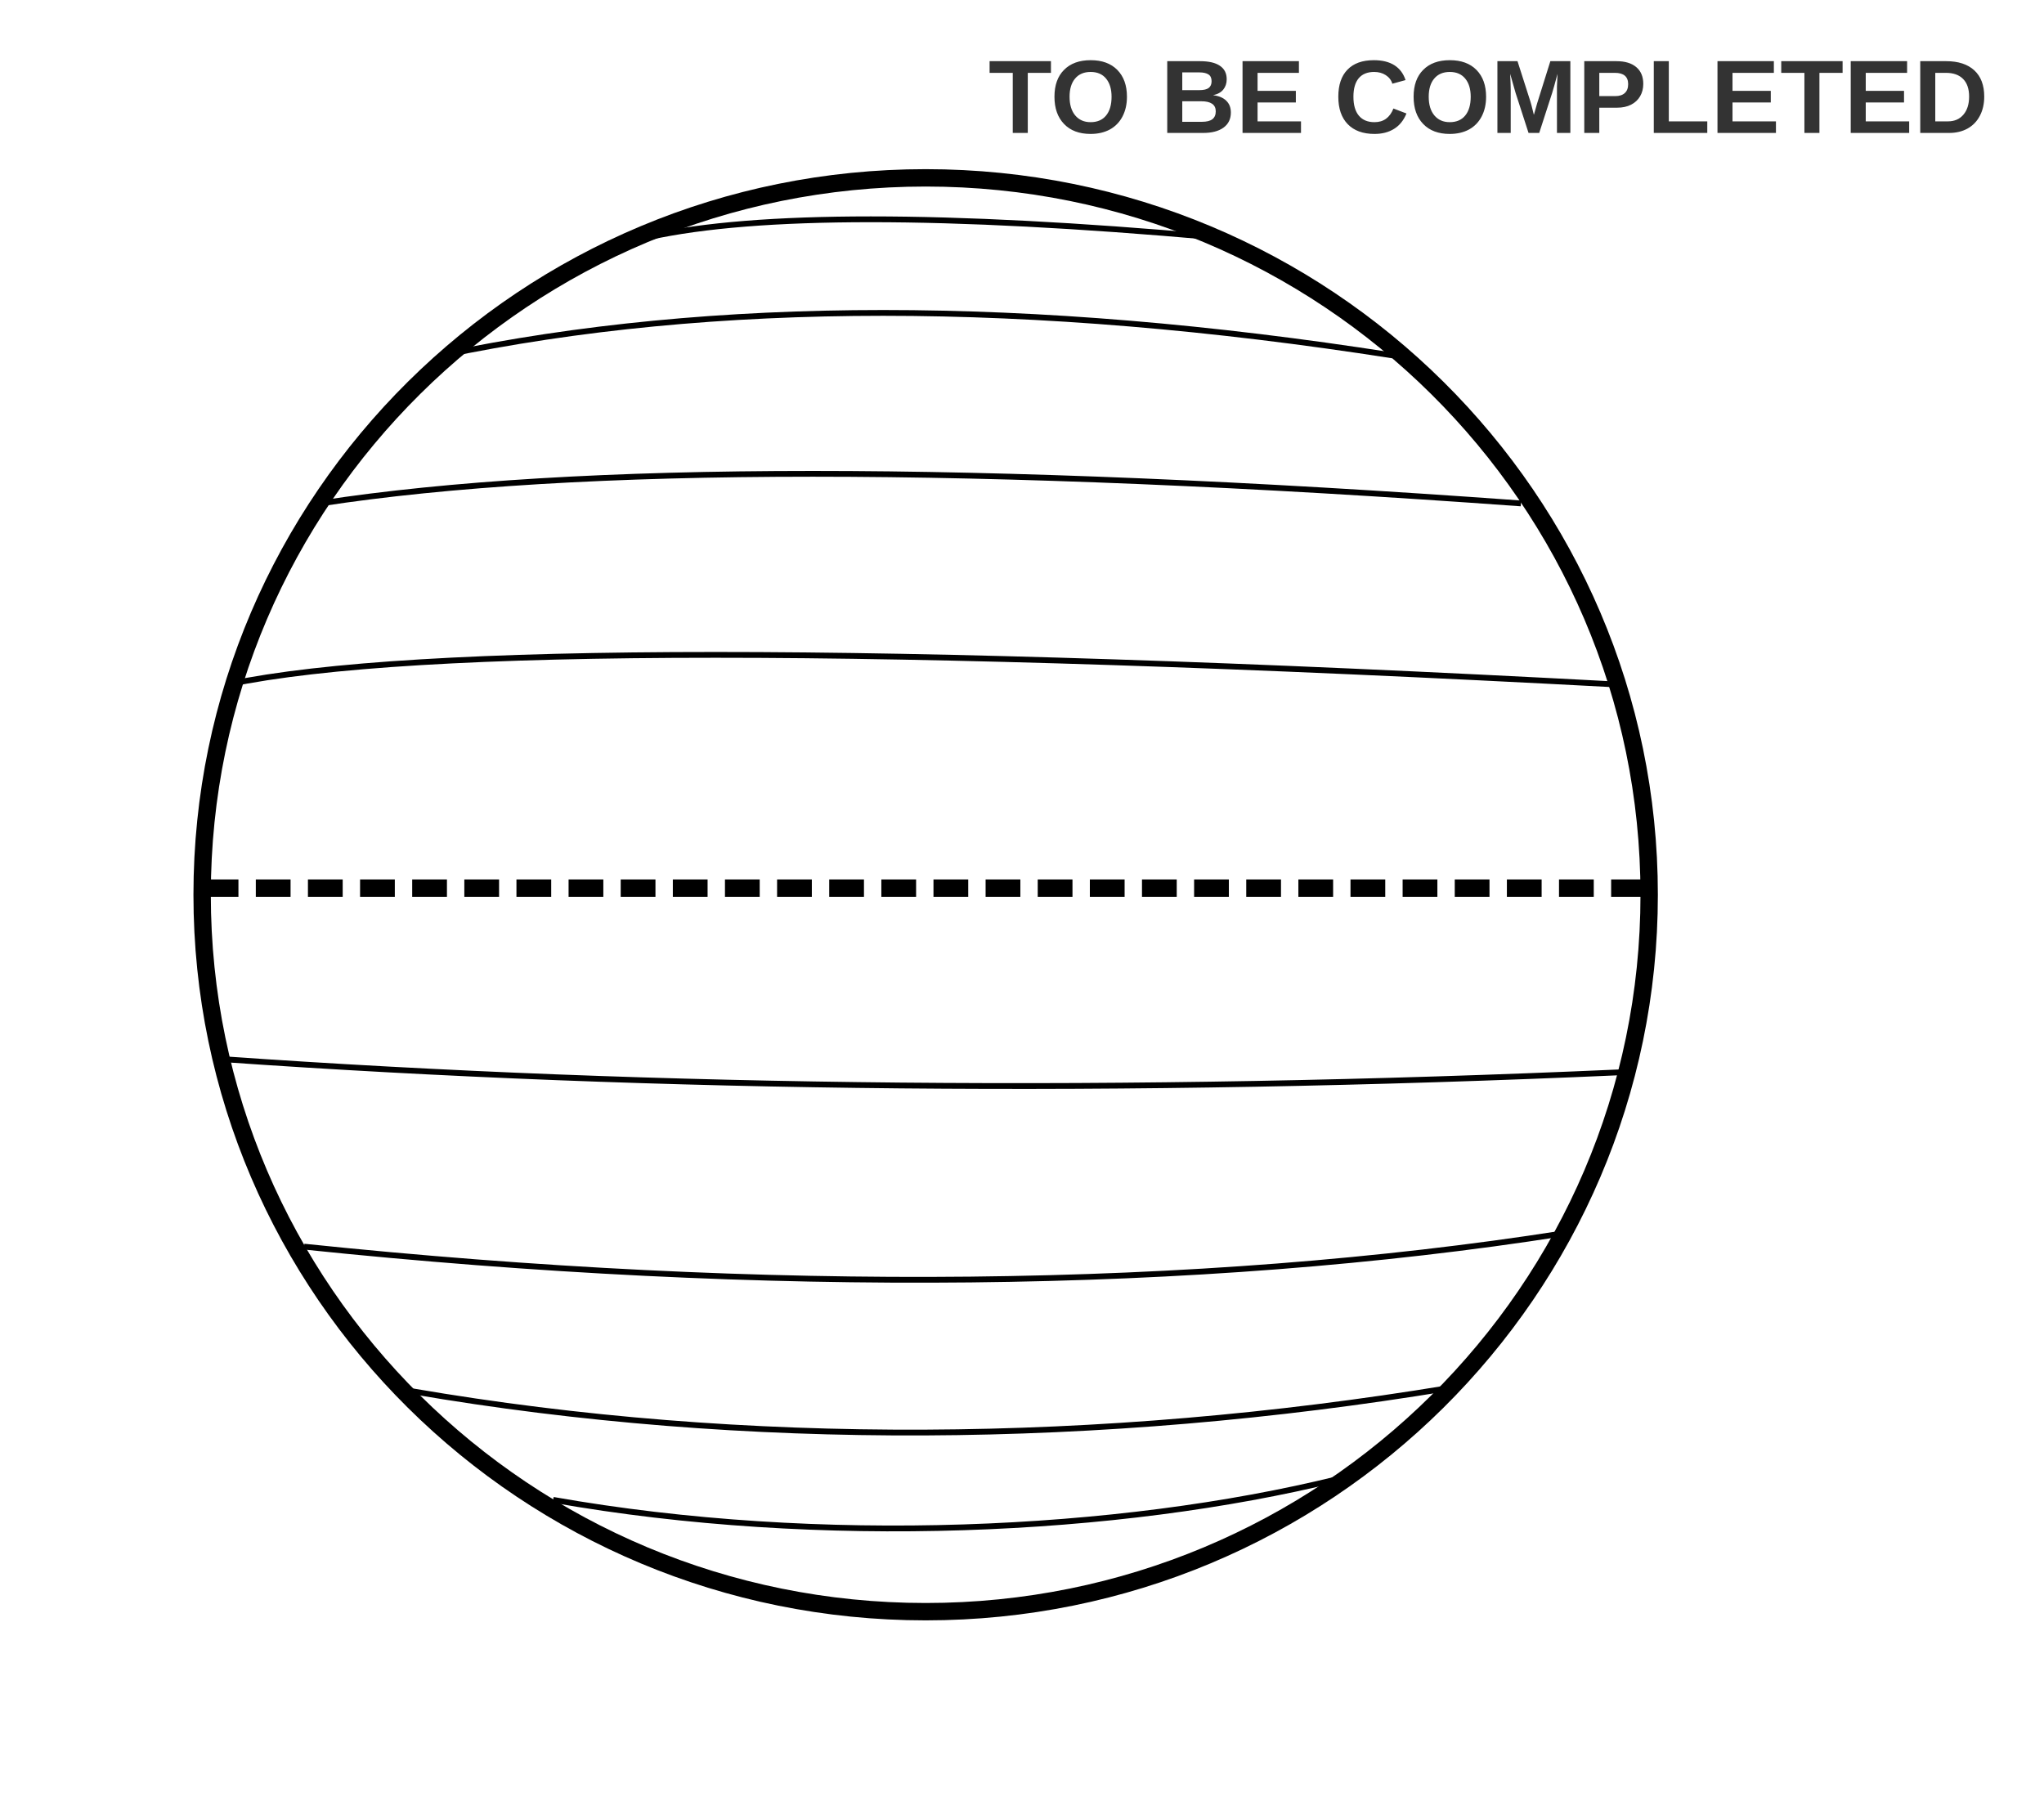
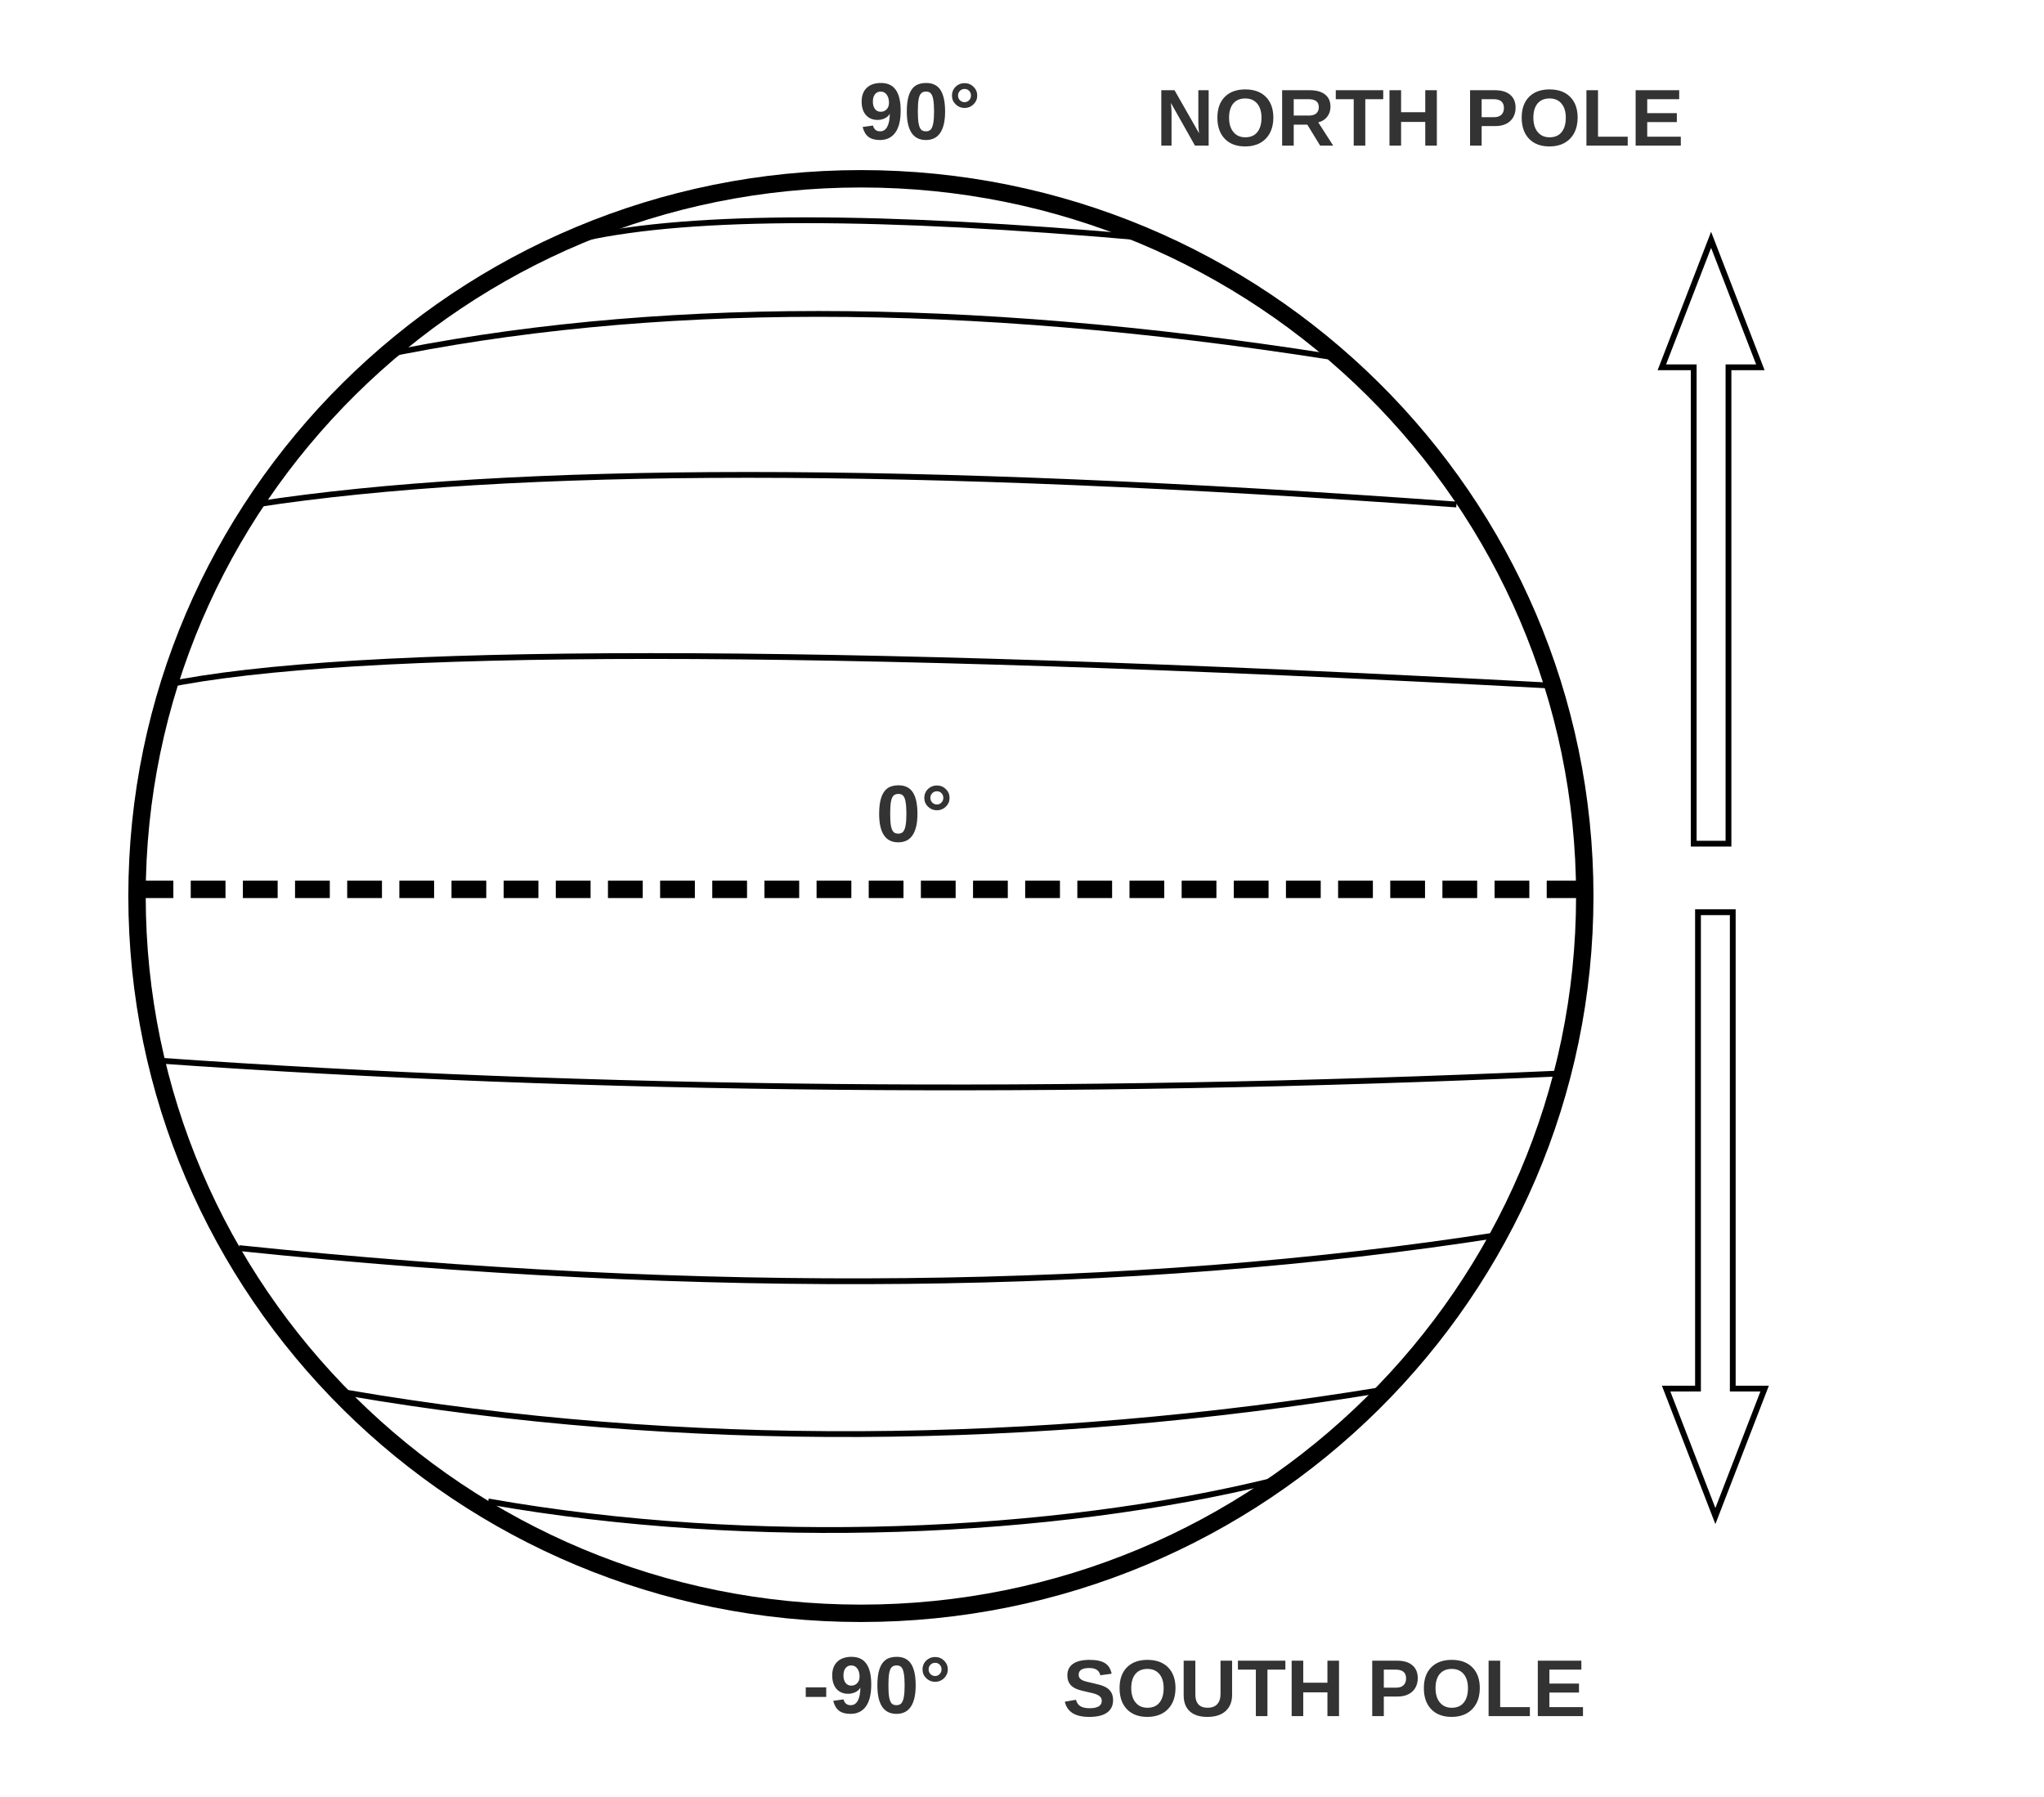
- <svg xmlns="http://www.w3.org/2000/svg" version="1.1" x="0px" y="0px" width="352.901" height="310.151" viewBox="0 0 352.901 310.151" id="svg350" lang="mul">
-   <g id="g348" style="font-family:'Liberation Sans', Dyuthi, 'VL PGothic', sans-serif" transform="translate(-2.216436,-10.77122)">
+ <svg xmlns="http://www.w3.org/2000/svg" xmlns:ns1="https://boxy-svg.com" version="1.1" x="0px" y="0px" width="352.901" height="310.151" viewBox="0 0 332 310" id="svg350" lang="mul">
+   <g id="g348" style="font-family:'Liberation Sans', Dyuthi, 'VL PGothic', sans-serif" transform="matrix(1, 0, 0, 1, -23.83343, -10.62497)">
    <path stroke-miterlimit="22.926" d="m 162.1,41.566 c 69.218,0 125.351,55.633 125.351,124.233 0,68.6 -56.133,124.234 -125.351,124.234 -69.217,0 -125.35,-55.634 -125.35,-124.234 0,-68.6 56.133,-124.233 125.35,-124.233 z" id="path10" style="fill:none;stroke:#000000;stroke-width:0.567;stroke-miterlimit:22.926" />
    <path stroke-miterlimit="22.926" d="m 281.839,195.922 c -85.182,3.785 -165.542,3.028 -241.082,-2.271" id="path42" style="fill:none;stroke:#000000;stroke-width:1;stroke-miterlimit:22.926" />
    <path stroke-miterlimit="22.926" d="m 271.988,223.745 c -62.776,9.843 -137.337,10.6 -217.271,2.271" id="path44" style="fill:none;stroke:#000000;stroke-width:1;stroke-miterlimit:22.926" />
    <path stroke-miterlimit="22.926" d="M 252.115,250.465 C 192.457,260.307 130.766,260.842 73.455,251" id="path46" style="fill:none;stroke:#000000;stroke-width:1;stroke-miterlimit:22.926" />
    <path stroke-miterlimit="22.926" d="m 233.11,266.164 c -37.75,9.274 -89.292,11.713 -135.39,3.574" id="path48" style="fill:none;stroke:#000000;stroke-width:1;stroke-miterlimit:22.926" />
    <path stroke-miterlimit="22.926" d="m 280.718,128.921 c -126.916,-6.772 -206.603,-6.772 -239.06,0" id="path50" style="fill:none;stroke:#000000;stroke-width:1;stroke-miterlimit:22.926" />
    <path stroke-miterlimit="22.926" d="m 264.807,97.691 c -93.922,-6.814 -163.006,-6.814 -207.25,0" id="path52" style="fill:none;stroke:#000000;stroke-width:1;stroke-miterlimit:22.926" />
    <path stroke-miterlimit="22.926" d="m 242.662,72.14 c -62.585,-9.788 -117.284,-9.788 -164.097,0" id="path54" style="fill:none;stroke:#000000;stroke-width:1;stroke-miterlimit:22.926" />
    <path stroke-miterlimit="22.926" d="m 211.433,51.699 c -46.121,-4.084 -78.487,-4.084 -97.095,0" id="path56" style="fill:none;stroke:#000000;stroke-width:1;stroke-miterlimit:22.926" />
    <path stroke-miterlimit="22.926" d="m 286.383,164.111 c -119.771,0 -202.689,0 -248.755,0" id="path58" style="fill:none;stroke:#000000;stroke-width:3;stroke-miterlimit:22.926;stroke-dasharray:6, 3" />
    <path stroke-miterlimit="22.926" d="m 162.033,41.479 c 68.979,0 124.917,55.431 124.917,123.782 0,68.351 -55.938,123.783 -124.917,123.783 -68.979,0 -124.918,-55.432 -124.918,-123.783 0,-68.352 55.939,-123.782 124.918,-123.782 z" id="path60" style="fill:none;stroke:#000000;stroke-width:3;stroke-miterlimit:22.926" />
    <g font-size="16" id="g214" style="font-size: 16px; visibility: hidden;" transform="rotate(14.08612,161.0159,73.25499)">
      <path d="m 57.508,60.361 -5.227,14.269 -0.148,-0.388 -0.156,-0.38 -0.164,-0.371 -0.172,-0.363 -0.18,-0.354 -0.188,-0.346 -0.196,-0.337 -0.204,-0.329 -0.212,-0.321 -0.22,-0.312 -0.228,-0.303 -0.236,-0.295 -0.244,-0.286 -0.252,-0.278 -0.26,-0.269 L 48.953,69.437 48.677,69.185 48.392,68.941 48.1,68.706 47.8,68.479 47.491,68.261 47.175,68.051 46.85,67.85 46.517,67.657 46.177,67.472 45.828,67.296 45.472,67.129 45.107,66.97 44.735,66.82 44.355,66.678 43.966,66.545 43.57,66.42 Z m -5.542,4.423 1.453,1.367 -1.149,1.239 -1.14,1.267 -1.122,1.292 -1.109,1.319 -1.1,1.346 -1.083,1.372 -1.073,1.399 -1.06,1.425 -1.047,1.452 -1.033,1.478 -1.02,1.505 -1.007,1.532 -0.994,1.558 -0.98,1.584 -0.967,1.611 -0.958,1.637 -0.941,1.665 -0.927,1.69 -0.918,1.721 -0.901,1.744 -0.892,1.77 -0.878,1.797 -0.865,1.827 -0.847,1.85 -0.839,1.88 -0.825,1.903 -0.813,1.929 -0.798,1.959 -0.785,1.983 -0.772,2.013 -0.759,2.04 -0.745,2.062 -1.883,-0.664 0.753,-2.086 0.767,-2.055 0.78,-2.029 0.793,-2.005 0.806,-1.976 0.82,-1.953 0.833,-1.926 0.846,-1.896 0.864,-1.874 0.873,-1.843 0.886,-1.82 0.899,-1.794 0.917,-1.767 0.926,-1.737 0.943,-1.714 0.956,-1.688 0.966,-1.661 0.983,-1.634 0.996,-1.608 1.009,-1.582 1.022,-1.555 1.036,-1.528 1.049,-1.502 1.063,-1.475 1.076,-1.449 1.088,-1.422 1.106,-1.396 1.115,-1.369 1.133,-1.343 1.146,-1.316 1.155,-1.29 z" id="path212" />
    </g>
  </g>
-   <text style="fill: rgb(51, 51, 51); font-family: Arial, sans-serif; font-size: 18px; font-weight: 700; white-space: pre;" x="170.651" y="22.956">TO BE COMPLETED</text>
+   <text style="fill: rgb(51, 51, 51); font-family: Arial, sans-serif; font-size: 13.9px; font-weight: 700; white-space: pre;" x="292.83" y="-35.784">NORTH POLE</text>
+   <text style="fill: rgb(51, 51, 51); font-family: Arial, sans-serif; font-size: 13.9px; font-weight: 700; white-space: pre;" x="172.984" y="296.158">SOUTH POLE</text>
+   <text style="fill: rgb(51, 51, 51); font-family: Arial, sans-serif; font-size: 13.9px; font-weight: 700; white-space: pre;" x="189.102" y="25.13">NORTH POLE</text>
+   <text style="fill: rgb(51, 51, 51); font-family: Arial, sans-serif; font-size: 13.9px; font-weight: 700; white-space: pre;" x="140.802" y="145.23">0°</text>
+   <text style="fill: rgb(51, 51, 51); font-family: Arial, sans-serif; font-size: 13.9px; font-weight: 700; white-space: pre;" x="137.845" y="24.02">90°</text>
+   <path d="M 353.282 166.62 H 435.495 L 435.495 161.12 L 457.495 169.62 L 435.495 178.12 L 435.495 172.62 H 353.282 V 166.62 Z" style="stroke: rgb(0, 0, 0); fill: rgba(216, 216, 216, 0);" transform="matrix(0, -1, 1, 0, 115.2971, 498.8818)" ns1:shape="arrow 353.282 161.12 104.213 17 6 22 0 1@b45c300e" />
+   <path d="M -353.282 -155.62 H -271.069 L -271.069 -161.12 L -249.069 -152.62 L -271.069 -144.12 L -271.069 -149.62 H -353.282 V -155.62 Z" style="stroke: rgb(0, 0, 0); fill: rgba(216, 216, 216, 0);" transform="matrix(0, 1, 1, 0, 438.2755, 510.7064)" ns1:shape="arrow -353.282 -161.12 104.213 17 6 22 0 1@c107cc26" />
+   <text style="fill: rgb(51, 51, 51); font-family: Arial, sans-serif; font-size: 13.9px; font-weight: 700; white-space: pre;" x="128.135" y="295.633">-90°</text>
</svg>
